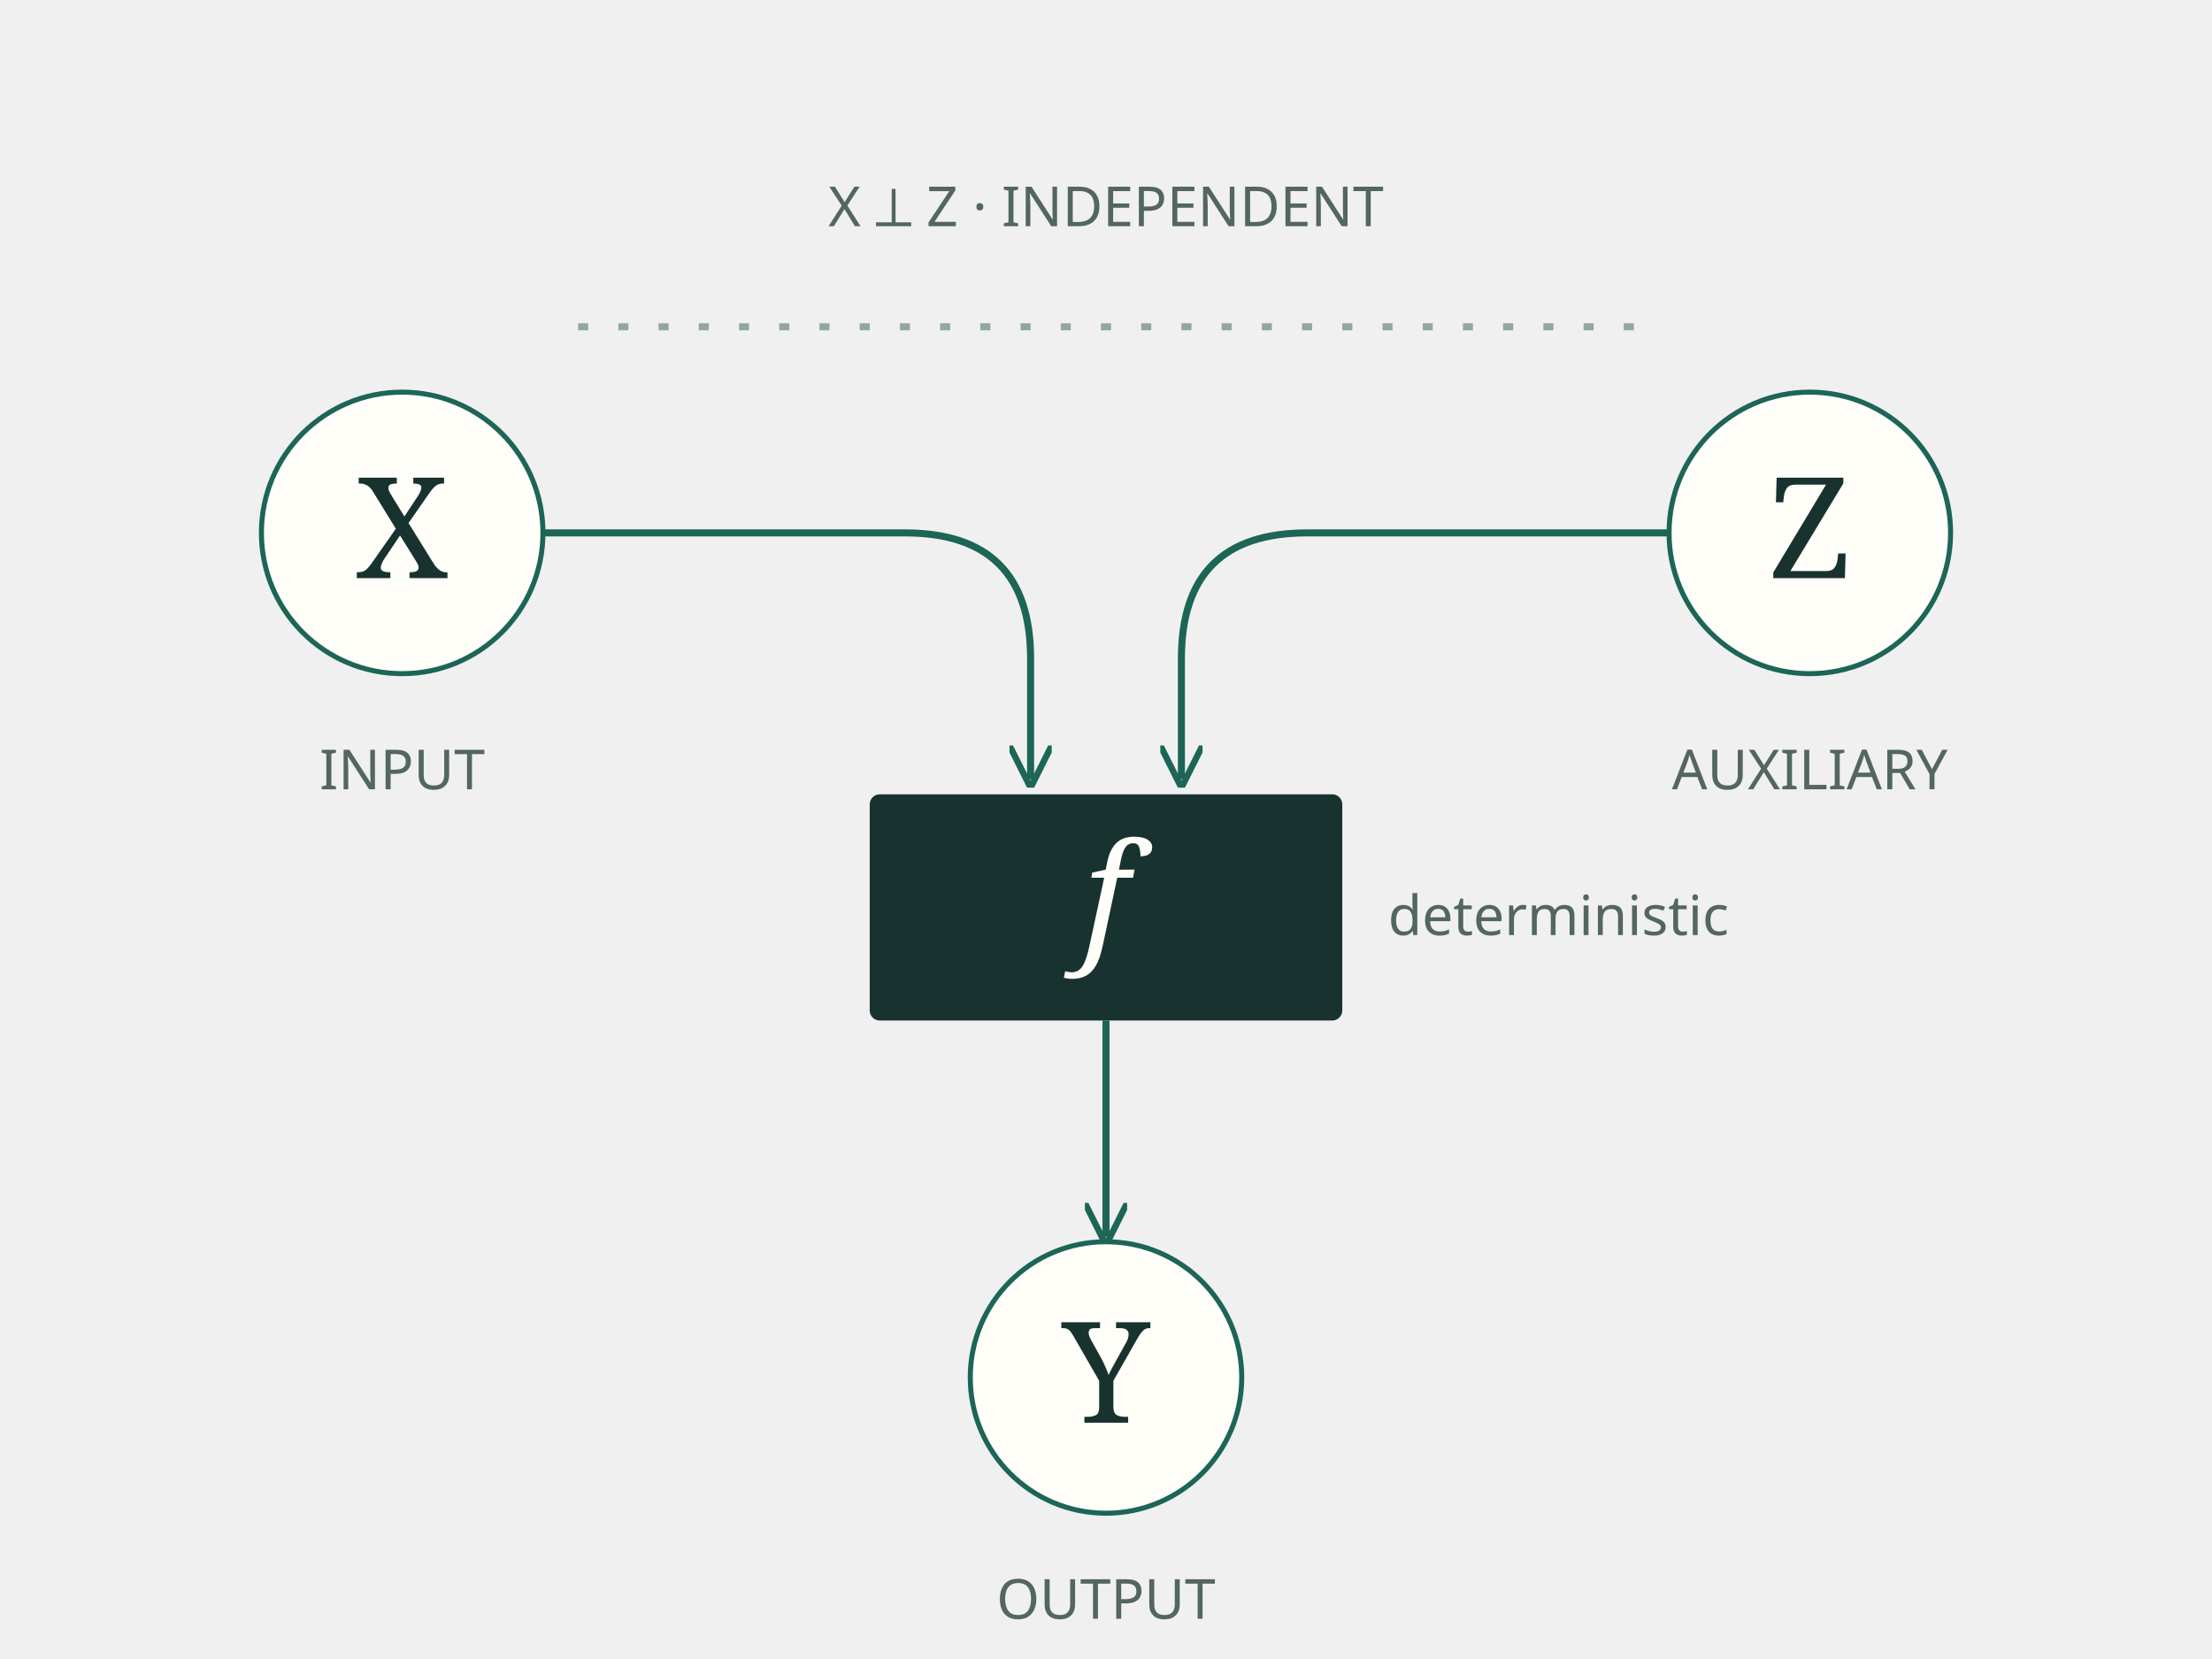
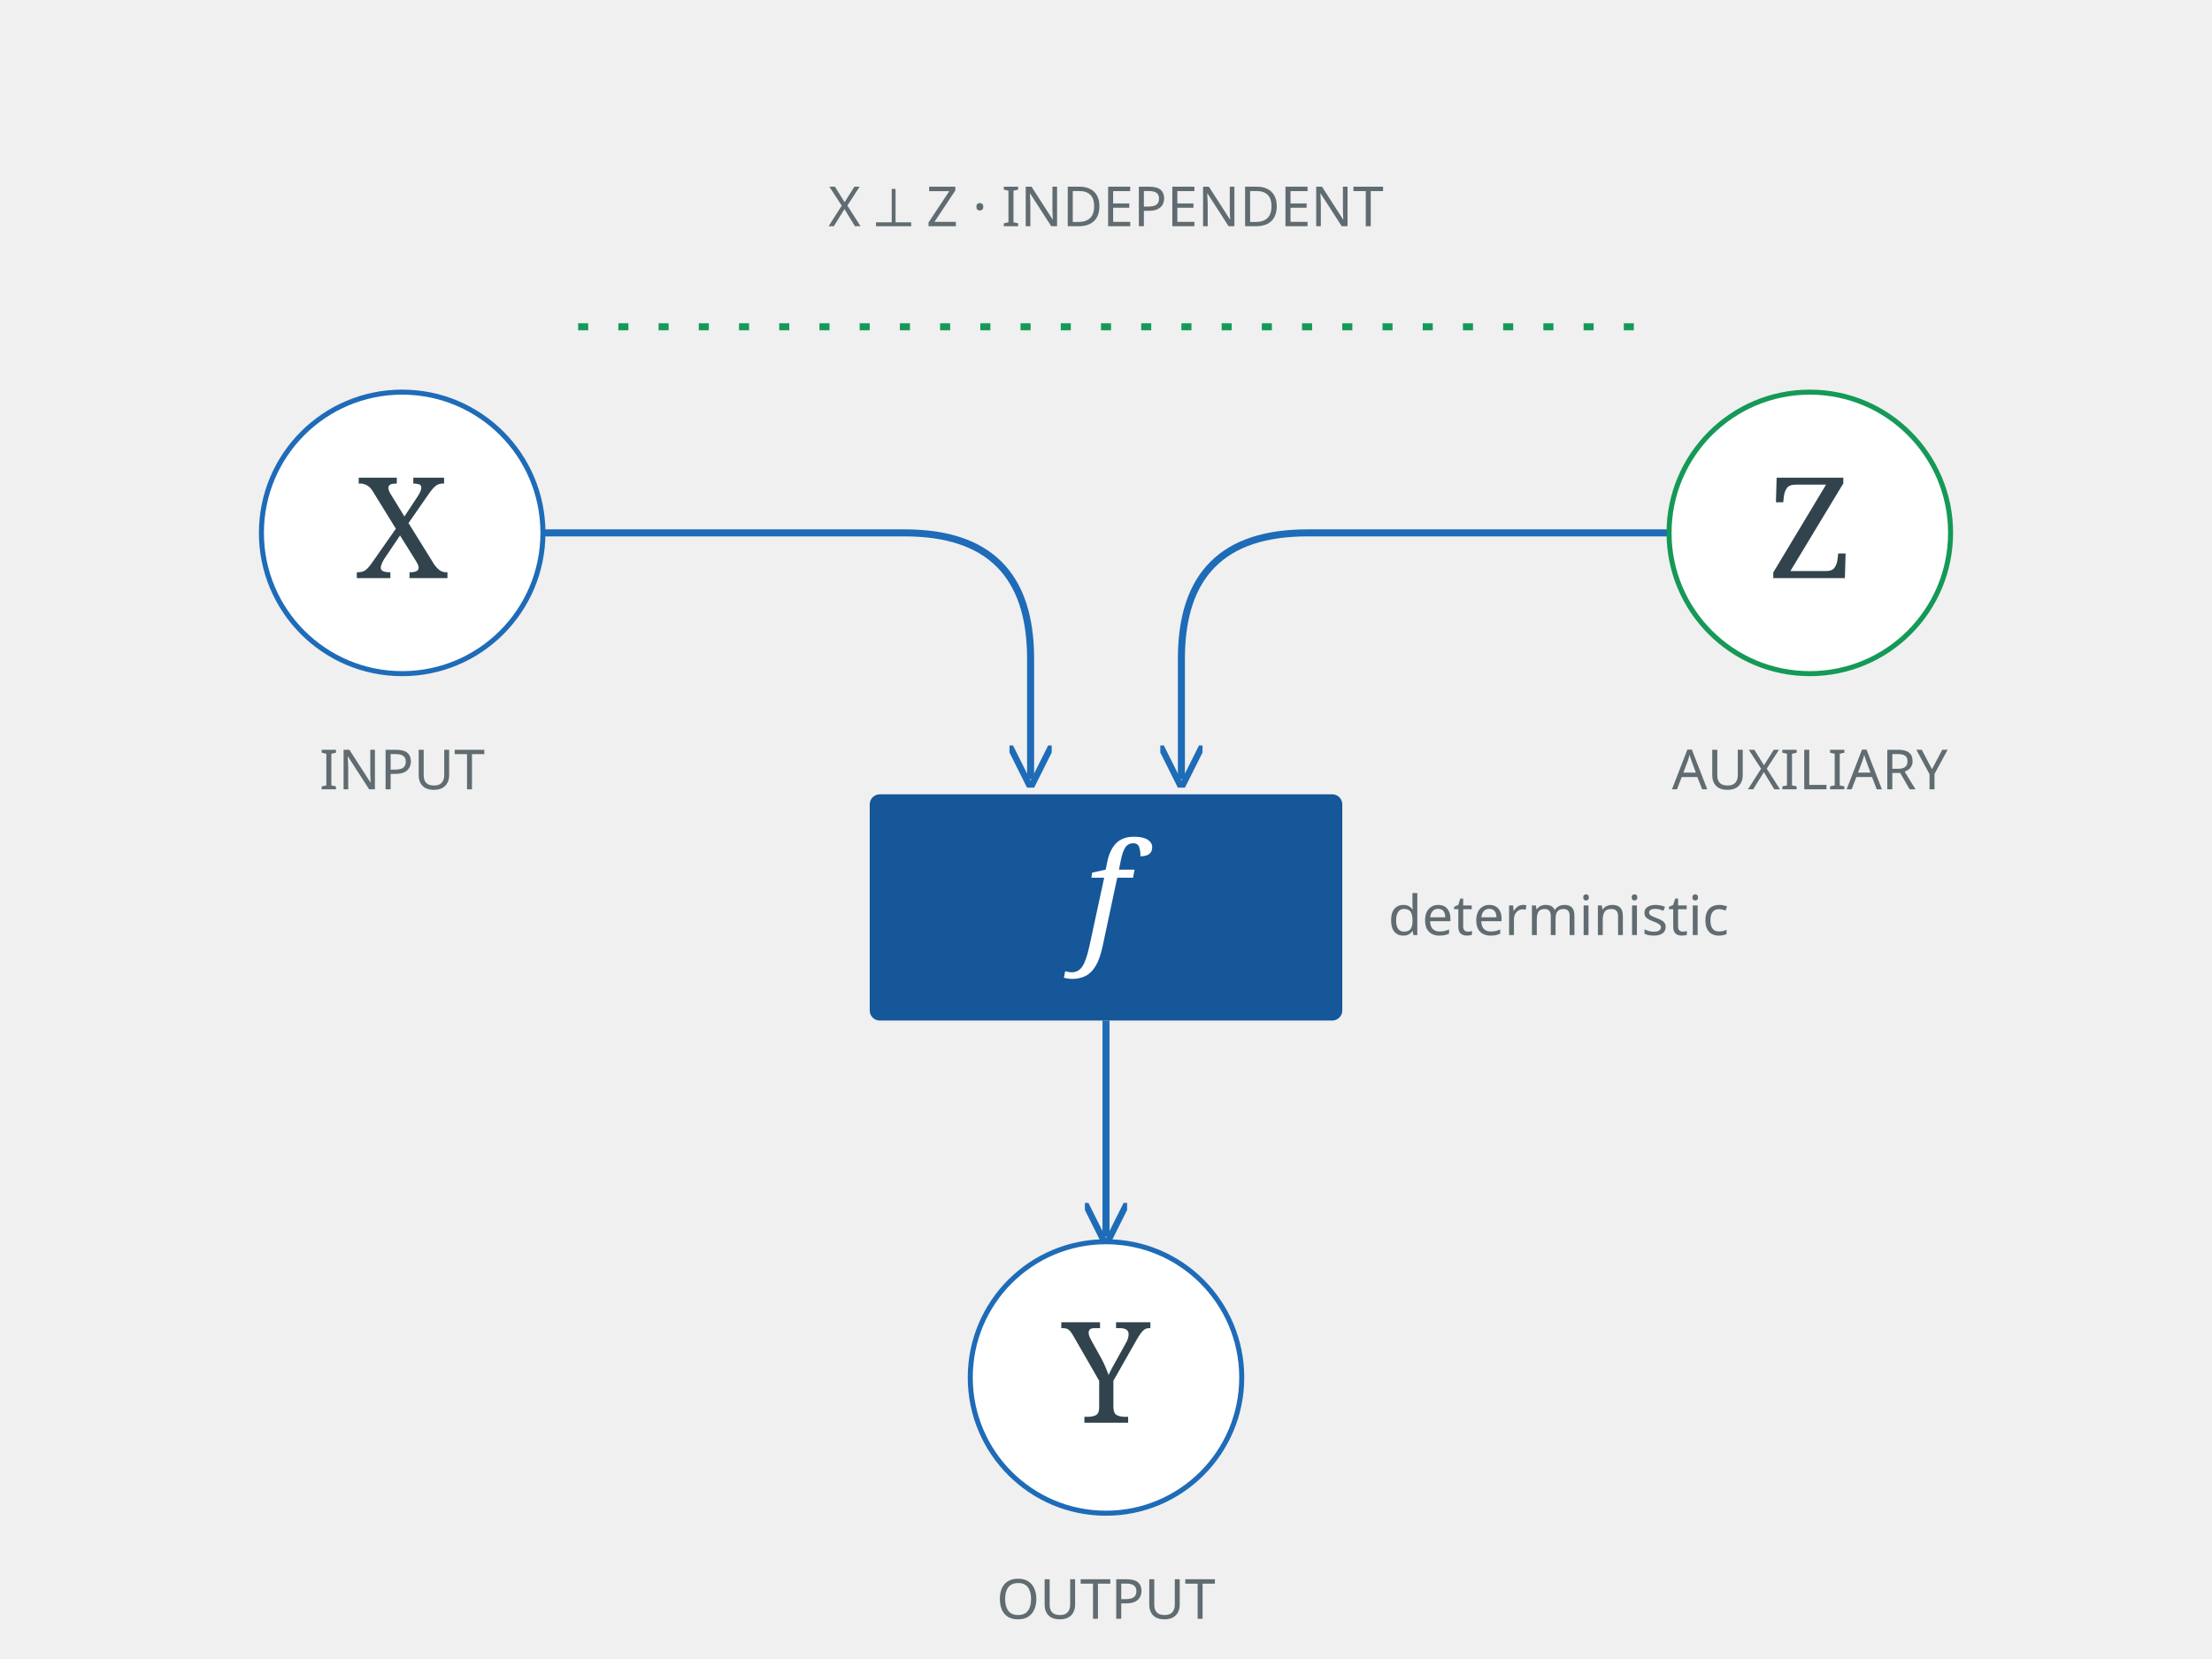
<svg xmlns="http://www.w3.org/2000/svg" viewBox="0 0 440 330" role="img" aria-labelledby="title desc">
  <defs>
    <marker id="arrow" viewBox="0 0 10 10" refX="8" refY="5" markerWidth="6" markerHeight="6" orient="auto">
-       <path d="M0 0 10 5 0 10" fill="none" stroke="#1c6557" stroke-width="1.5" />
+       <path d="M0 0 10 5 0 10" fill="none" stroke="#1e6bb8" stroke-width="1.5" />
    </marker>
  </defs>
-   <g fill="none" stroke="#1c6557" stroke-width="1.4">
+   <g fill="none" stroke="#1e6bb8" stroke-width="1.4">
    <path d="M103 106H180Q205 106 205 131V155" marker-end="url(#arrow)" />
    <path d="M337 106H260Q235 106 235 131V155" marker-end="url(#arrow)" />
    <path d="M220 203V246" marker-end="url(#arrow)" />
-     <path d="M115 65H325" stroke-dasharray="2 6" stroke="#91a79a" />
+     <path d="M115 65H325" stroke-dasharray="2 6" stroke="#159957" />
  </g>
-   <circle cx="80" cy="106" r="28" fill="#fffef9" stroke="#1c6557" />
-   <circle cx="360" cy="106" r="28" fill="#fffef9" stroke="#1c6557" />
-   <rect x="173" y="158" width="94" height="45" rx="2" fill="#18322f" />
-   <circle cx="220" cy="274" r="27" fill="#fffef9" stroke="#1c6557" />
-   <g font-family="Georgia,serif" font-size="28" text-anchor="middle" fill="#18322f">
+   <circle cx="80" cy="106" r="28" fill="#fff" stroke="#1e6bb8" />
+   <circle cx="360" cy="106" r="28" fill="#fff" stroke="#159957" />
+   <rect x="173" y="158" width="94" height="45" rx="2" fill="#155799" />
+   <circle cx="220" cy="274" r="27" fill="#fff" stroke="#1e6bb8" />
+   <g font-family="Georgia,serif" font-size="28" text-anchor="middle" fill="#31444d">
    <text x="80" y="115">X</text>
    <text x="360" y="115">Z</text>
    <text x="220" y="283">Y</text>
-     <text x="220" y="188" fill="#fffef9" font-style="italic">f</text>
+     <text x="220" y="188" fill="#fff" font-style="italic">f</text>
  </g>
-   <g font-family="system-ui,sans-serif" font-size="11" text-anchor="middle" fill="#536660">
+   <g font-family="system-ui,sans-serif" font-size="11" text-anchor="middle" fill="#606c71">
    <text x="80" y="157">INPUT</text>
    <text x="360" y="157">AUXILIARY</text>
    <text x="220" y="45">X ⟂ Z · INDEPENDENT</text>
    <text x="310" y="186">deterministic</text>
    <text x="220" y="322">OUTPUT</text>
  </g>
</svg>
